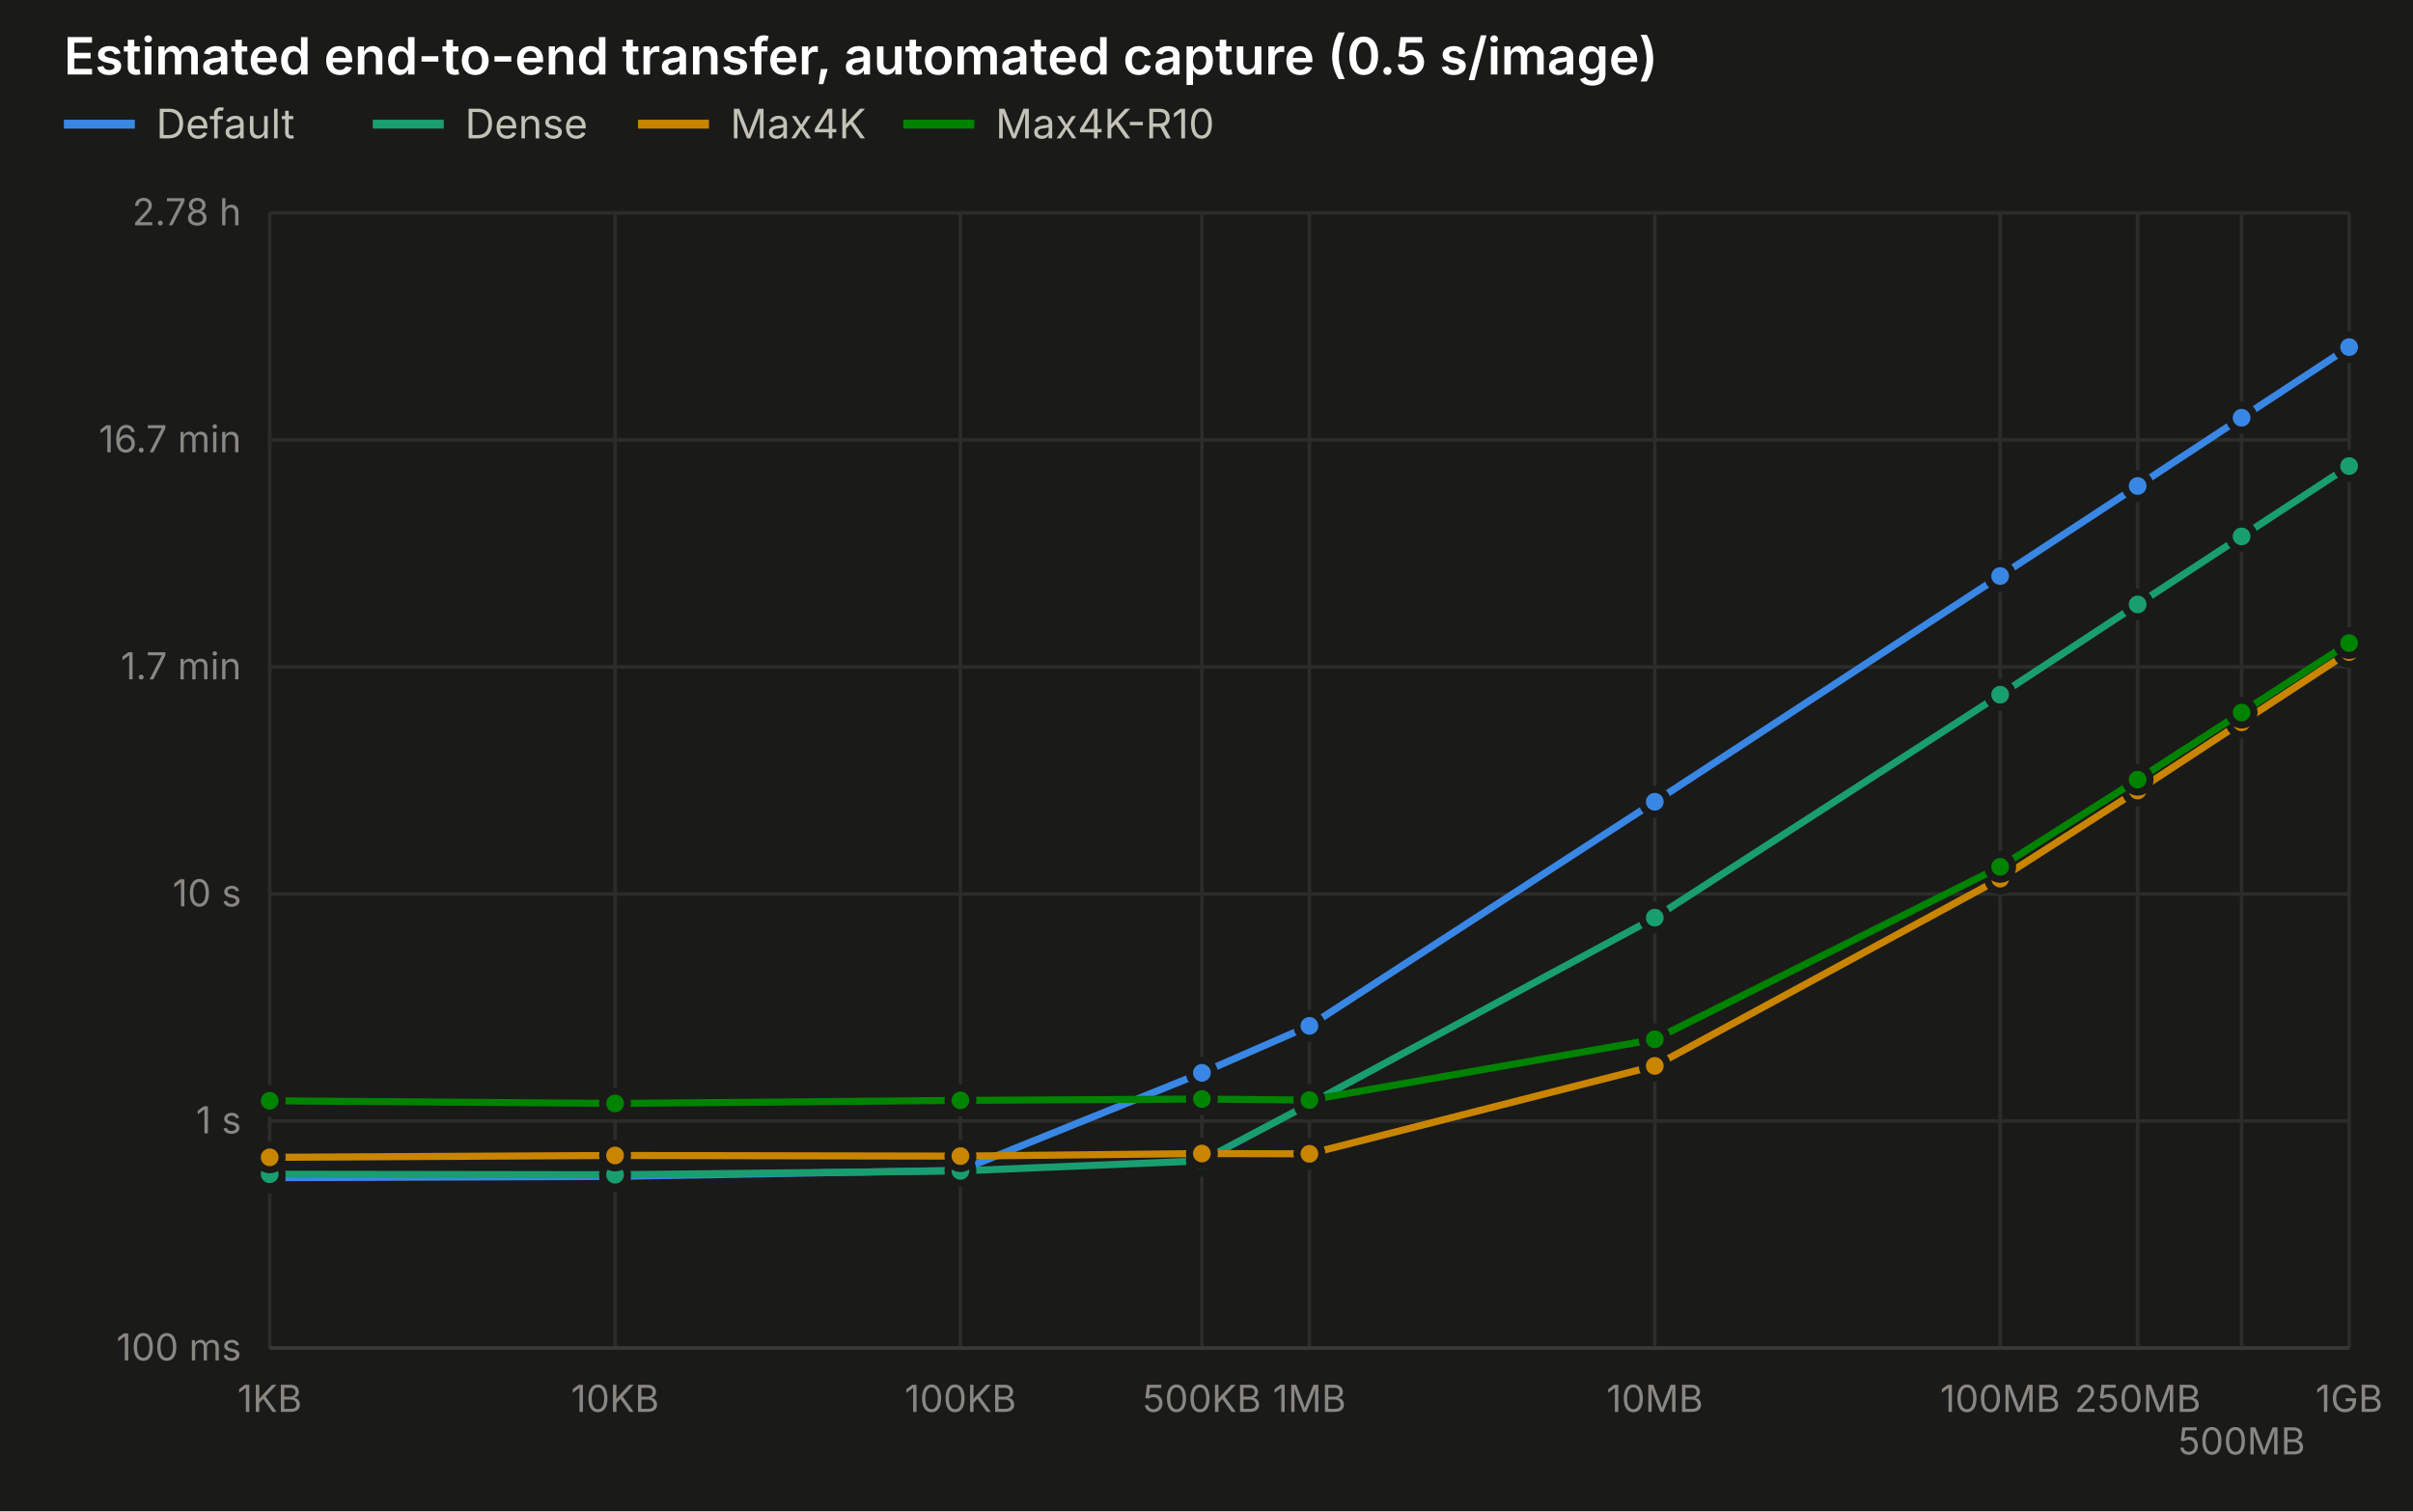
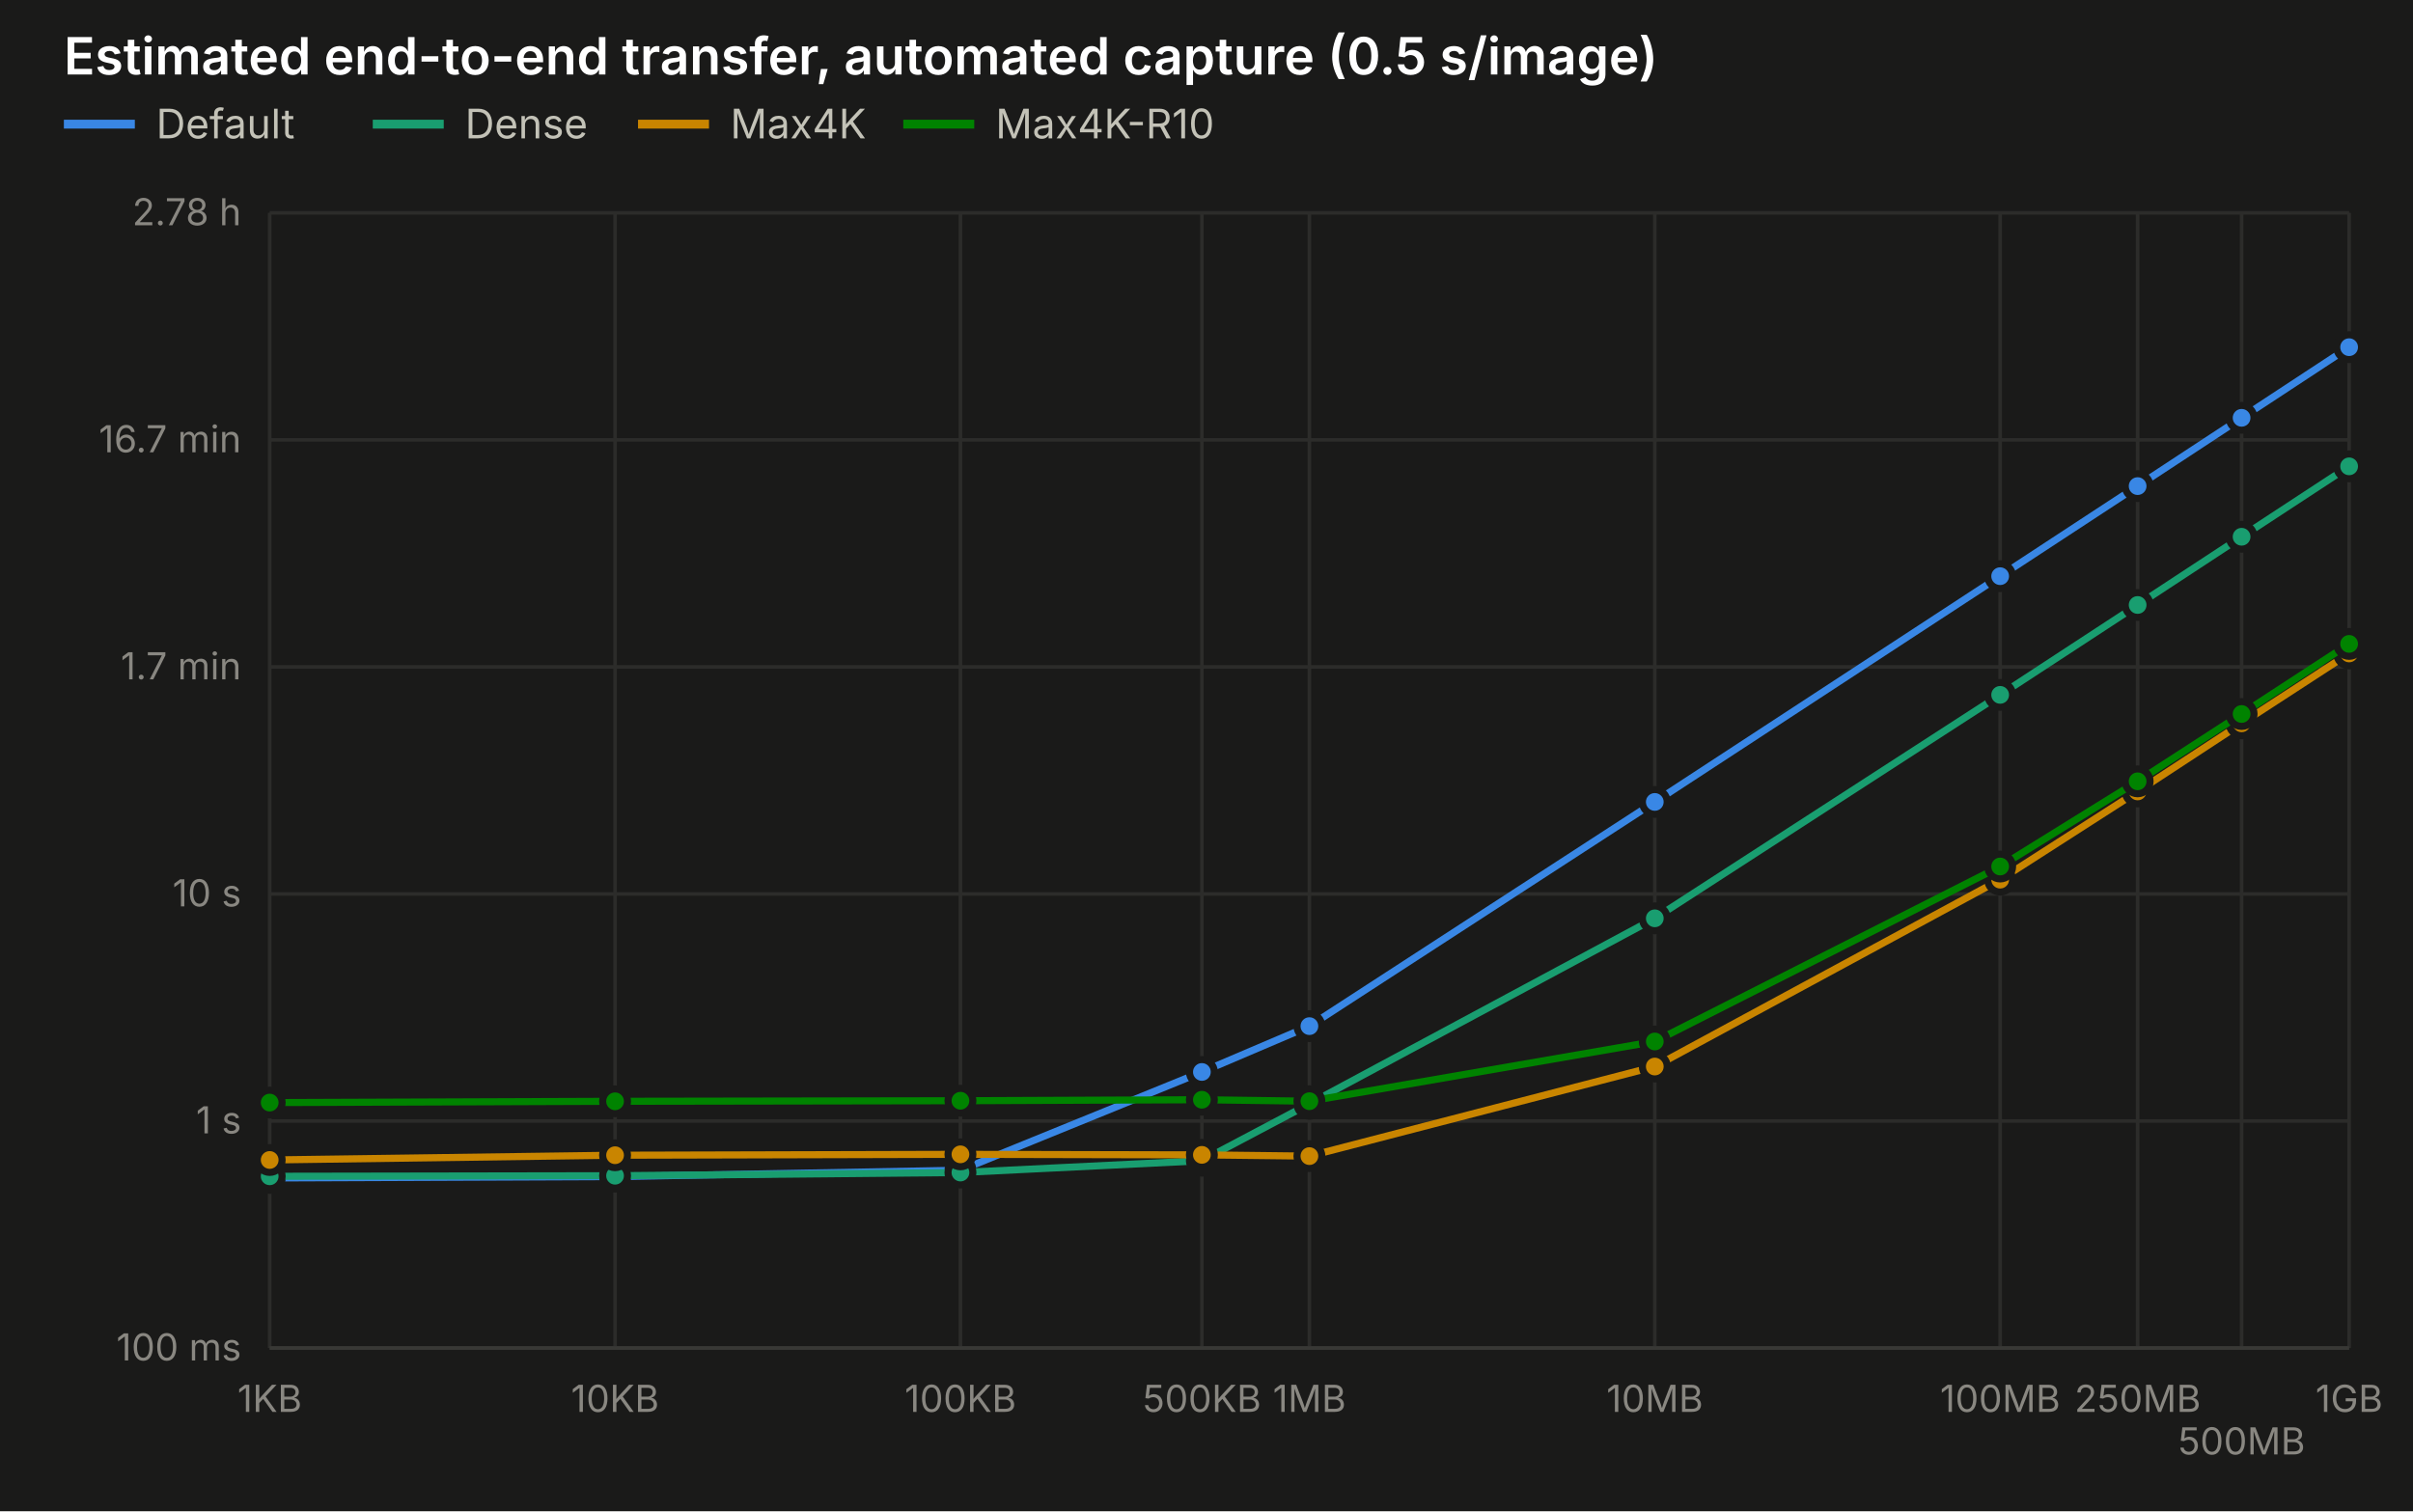
<svg xmlns="http://www.w3.org/2000/svg" viewBox="0 0 680 426" width="680" height="426" role="img" aria-label="Estimated end-to-end transfer, automated capture (0.5 s/image)">
  <rect width="680" height="426" fill="#1a1a19" />
  <text x="18" y="21" font-family="system-ui, -apple-system, Segoe UI, sans-serif" font-size="14.5" font-weight="600" fill="#ffffff">Estimated end-to-end transfer, automated capture (0.5 s/image)</text>
  <line x1="18" y1="35" x2="38" y2="35" stroke="#3987e5" stroke-width="2.5" />
  <text x="44" y="39" font-family="system-ui, -apple-system, Segoe UI, sans-serif" font-size="11.5" fill="#c3c2b7">Default</text>
  <line x1="105.05" y1="35" x2="125.05" y2="35" stroke="#199e70" stroke-width="2.5" />
  <text x="131.05" y="39" font-family="system-ui, -apple-system, Segoe UI, sans-serif" font-size="11.5" fill="#c3c2b7">Dense</text>
  <line x1="179.8" y1="35" x2="199.8" y2="35" stroke="#c98500" stroke-width="2.5" />
  <text x="205.8" y="39" font-family="system-ui, -apple-system, Segoe UI, sans-serif" font-size="11.5" fill="#c3c2b7">Max4K</text>
  <line x1="254.55" y1="35" x2="274.55" y2="35" stroke="#008300" stroke-width="2.5" />
  <text x="280.55" y="39" font-family="system-ui, -apple-system, Segoe UI, sans-serif" font-size="11.5" fill="#c3c2b7">Max4K-R10</text>
  <g transform="translate(0,46)">
    <line x1="76" y1="334" x2="662" y2="334" stroke="#2c2c2a" stroke-width="1" />
    <text x="68" y="337.5" fill="#898781" font-size="10.5" font-family="system-ui, -apple-system, Segoe UI, sans-serif" text-anchor="end">100 ms</text>
    <line x1="76" y1="270" x2="662" y2="270" stroke="#2c2c2a" stroke-width="1" />
    <text x="68" y="273.5" fill="#898781" font-size="10.5" font-family="system-ui, -apple-system, Segoe UI, sans-serif" text-anchor="end">1 s</text>
    <line x1="76" y1="206" x2="662" y2="206" stroke="#2c2c2a" stroke-width="1" />
    <text x="68" y="209.5" fill="#898781" font-size="10.5" font-family="system-ui, -apple-system, Segoe UI, sans-serif" text-anchor="end">10 s</text>
    <line x1="76" y1="142" x2="662" y2="142" stroke="#2c2c2a" stroke-width="1" />
    <text x="68" y="145.5" fill="#898781" font-size="10.5" font-family="system-ui, -apple-system, Segoe UI, sans-serif" text-anchor="end">1.7 min</text>
    <line x1="76" y1="78" x2="662" y2="78" stroke="#2c2c2a" stroke-width="1" />
    <text x="68" y="81.5" fill="#898781" font-size="10.5" font-family="system-ui, -apple-system, Segoe UI, sans-serif" text-anchor="end">16.7 min</text>
    <line x1="76" y1="14" x2="662" y2="14" stroke="#2c2c2a" stroke-width="1" />
    <text x="68" y="17.5" fill="#898781" font-size="10.5" font-family="system-ui, -apple-system, Segoe UI, sans-serif" text-anchor="end">2.78 h</text>
    <line x1="76" y1="14" x2="76" y2="334" stroke="#2c2c2a" stroke-width="1" />
    <text x="76" y="352" fill="#898781" font-size="10.5" font-family="system-ui, -apple-system, Segoe UI, sans-serif" text-anchor="middle">1KB</text>
    <line x1="173.33" y1="14" x2="173.33" y2="334" stroke="#2c2c2a" stroke-width="1" />
    <text x="173.33" y="352" fill="#898781" font-size="10.5" font-family="system-ui, -apple-system, Segoe UI, sans-serif" text-anchor="middle">10KB</text>
    <line x1="270.66" y1="14" x2="270.66" y2="334" stroke="#2c2c2a" stroke-width="1" />
    <text x="270.66" y="352" fill="#898781" font-size="10.5" font-family="system-ui, -apple-system, Segoe UI, sans-serif" text-anchor="middle">100KB</text>
    <line x1="338.7" y1="14" x2="338.7" y2="334" stroke="#2c2c2a" stroke-width="1" />
    <text x="338.7" y="352" fill="#898781" font-size="10.5" font-family="system-ui, -apple-system, Segoe UI, sans-serif" text-anchor="middle">500KB</text>
    <line x1="369" y1="14" x2="369" y2="334" stroke="#2c2c2a" stroke-width="1" />
    <text x="369" y="352" fill="#898781" font-size="10.5" font-family="system-ui, -apple-system, Segoe UI, sans-serif" text-anchor="middle">1MB</text>
    <line x1="466.33" y1="14" x2="466.33" y2="334" stroke="#2c2c2a" stroke-width="1" />
    <text x="466.33" y="352" fill="#898781" font-size="10.5" font-family="system-ui, -apple-system, Segoe UI, sans-serif" text-anchor="middle">10MB</text>
    <line x1="563.66" y1="14" x2="563.66" y2="334" stroke="#2c2c2a" stroke-width="1" />
    <text x="563.66" y="352" fill="#898781" font-size="10.5" font-family="system-ui, -apple-system, Segoe UI, sans-serif" text-anchor="middle">100MB</text>
    <line x1="602.4" y1="14" x2="602.4" y2="334" stroke="#2c2c2a" stroke-width="1" />
    <text x="602.4" y="352" fill="#898781" font-size="10.5" font-family="system-ui, -apple-system, Segoe UI, sans-serif" text-anchor="middle">250MB</text>
    <line x1="631.7" y1="14" x2="631.7" y2="334" stroke="#2c2c2a" stroke-width="1" />
    <text x="631.7" y="364" fill="#898781" font-size="10.5" font-family="system-ui, -apple-system, Segoe UI, sans-serif" text-anchor="middle">500MB</text>
    <line x1="662" y1="14" x2="662" y2="334" stroke="#2c2c2a" stroke-width="1" />
    <text x="662" y="352" fill="#898781" font-size="10.5" font-family="system-ui, -apple-system, Segoe UI, sans-serif" text-anchor="middle">1GB</text>
    <line x1="76" y1="334" x2="662" y2="334" stroke="#383835" stroke-width="1" />
-     <polyline points="76,285.98 173.33,285.62 270.66,283.92 338.7,256.43 369,243.19 466.33,180.01 563.66,116.38 602.4,90.99 631.7,71.76 662,51.85" fill="none" stroke="#3987e5" stroke-width="2" />
-     <circle cx="76" cy="285.98" r="3.5" fill="#3987e5" stroke="#1a1a19" stroke-width="2" />
-     <circle cx="173.33" cy="285.62" r="3.5" fill="#3987e5" stroke="#1a1a19" stroke-width="2" />
-     <circle cx="270.66" cy="283.92" r="3.5" fill="#3987e5" stroke="#1a1a19" stroke-width="2" />
-     <circle cx="338.7" cy="256.43" r="3.5" fill="#3987e5" stroke="#1a1a19" stroke-width="2" />
-     <circle cx="369" cy="243.19" r="3.5" fill="#3987e5" stroke="#1a1a19" stroke-width="2" />
-     <circle cx="466.33" cy="180.01" r="3.5" fill="#3987e5" stroke="#1a1a19" stroke-width="2" />
-     <circle cx="563.66" cy="116.38" r="3.5" fill="#3987e5" stroke="#1a1a19" stroke-width="2" />
-     <circle cx="602.4" cy="90.99" r="3.5" fill="#3987e5" stroke="#1a1a19" stroke-width="2" />
-     <circle cx="631.7" cy="71.76" r="3.5" fill="#3987e5" stroke="#1a1a19" stroke-width="2" />
-     <circle cx="662" cy="51.85" r="3.5" fill="#3987e5" stroke="#1a1a19" stroke-width="2" />
-     <polyline points="76,285.01 173.33,285.15 270.66,284.07 338.7,281.22 369,265.2 466.33,212.68 563.66,149.83 602.4,124.38 631.7,105.21 662,85.38" fill="none" stroke="#199e70" stroke-width="2" />
-     <circle cx="76" cy="285.01" r="3.5" fill="#199e70" stroke="#1a1a19" stroke-width="2" />
-     <circle cx="173.33" cy="285.15" r="3.5" fill="#199e70" stroke="#1a1a19" stroke-width="2" />
-     <circle cx="270.66" cy="284.07" r="3.5" fill="#199e70" stroke="#1a1a19" stroke-width="2" />
-     <circle cx="338.7" cy="281.22" r="3.5" fill="#199e70" stroke="#1a1a19" stroke-width="2" />
-     <circle cx="369" cy="265.2" r="3.5" fill="#199e70" stroke="#1a1a19" stroke-width="2" />
-     <circle cx="466.33" cy="212.68" r="3.5" fill="#199e70" stroke="#1a1a19" stroke-width="2" />
-     <circle cx="563.66" cy="149.83" r="3.5" fill="#199e70" stroke="#1a1a19" stroke-width="2" />
-     <circle cx="602.4" cy="124.38" r="3.5" fill="#199e70" stroke="#1a1a19" stroke-width="2" />
-     <circle cx="631.7" cy="105.21" r="3.5" fill="#199e70" stroke="#1a1a19" stroke-width="2" />
-     <circle cx="662" cy="85.38" r="3.5" fill="#199e70" stroke="#1a1a19" stroke-width="2" />
-     <polyline points="76,280.24 173.33,279.72 270.66,279.9 338.7,279.18 369,279.26 466.33,254.47 563.66,201.69 602.4,176.84 631.7,157.62 662,137.8" fill="none" stroke="#c98500" stroke-width="2" />
-     <circle cx="76" cy="280.24" r="3.5" fill="#c98500" stroke="#1a1a19" stroke-width="2" />
-     <circle cx="173.33" cy="279.72" r="3.5" fill="#c98500" stroke="#1a1a19" stroke-width="2" />
-     <circle cx="270.66" cy="279.9" r="3.5" fill="#c98500" stroke="#1a1a19" stroke-width="2" />
-     <circle cx="338.7" cy="279.18" r="3.5" fill="#c98500" stroke="#1a1a19" stroke-width="2" />
-     <circle cx="369" cy="279.26" r="3.5" fill="#c98500" stroke="#1a1a19" stroke-width="2" />
-     <circle cx="466.33" cy="254.47" r="3.5" fill="#c98500" stroke="#1a1a19" stroke-width="2" />
-     <circle cx="563.66" cy="201.69" r="3.5" fill="#c98500" stroke="#1a1a19" stroke-width="2" />
-     <circle cx="602.4" cy="176.84" r="3.5" fill="#c98500" stroke="#1a1a19" stroke-width="2" />
-     <circle cx="631.7" cy="157.62" r="3.5" fill="#c98500" stroke="#1a1a19" stroke-width="2" />
-     <circle cx="662" cy="137.8" r="3.5" fill="#c98500" stroke="#1a1a19" stroke-width="2" />
-     <polyline points="76,264.3 173.33,265.05 270.66,264.19 338.7,263.81 369,264.11 466.33,246.98 563.66,198.36 602.4,173.78 631.7,154.86 662,135.28" fill="none" stroke="#008300" stroke-width="2" />
-     <circle cx="76" cy="264.3" r="3.5" fill="#008300" stroke="#1a1a19" stroke-width="2" />
-     <circle cx="173.33" cy="265.05" r="3.5" fill="#008300" stroke="#1a1a19" stroke-width="2" />
-     <circle cx="270.66" cy="264.19" r="3.5" fill="#008300" stroke="#1a1a19" stroke-width="2" />
-     <circle cx="338.7" cy="263.81" r="3.5" fill="#008300" stroke="#1a1a19" stroke-width="2" />
-     <circle cx="369" cy="264.11" r="3.5" fill="#008300" stroke="#1a1a19" stroke-width="2" />
-     <circle cx="466.33" cy="246.98" r="3.5" fill="#008300" stroke="#1a1a19" stroke-width="2" />
-     <circle cx="563.66" cy="198.36" r="3.5" fill="#008300" stroke="#1a1a19" stroke-width="2" />
-     <circle cx="602.4" cy="173.78" r="3.5" fill="#008300" stroke="#1a1a19" stroke-width="2" />
-     <circle cx="631.7" cy="154.86" r="3.5" fill="#008300" stroke="#1a1a19" stroke-width="2" />
-     <circle cx="662" cy="135.28" r="3.5" fill="#008300" stroke="#1a1a19" stroke-width="2" />
+     <polyline points="76,286.06 173.33,285.68 270.66,283.88 338.7,256.18 369,243.26 466.33,180.06 563.66,116.42 602.4,91.03 631.7,71.78 662,51.87" fill="none" stroke="#3987e5" stroke-width="2" />
+     <circle cx="76" cy="286.06" r="3.5" fill="#3987e5" stroke="#1a1a19" stroke-width="2" />
+     <circle cx="173.33" cy="285.68" r="3.5" fill="#3987e5" stroke="#1a1a19" stroke-width="2" />
+     <circle cx="270.66" cy="283.88" r="3.5" fill="#3987e5" stroke="#1a1a19" stroke-width="2" />
+     <circle cx="338.7" cy="256.18" r="3.5" fill="#3987e5" stroke="#1a1a19" stroke-width="2" />
+     <circle cx="369" cy="243.26" r="3.5" fill="#3987e5" stroke="#1a1a19" stroke-width="2" />
+     <circle cx="466.33" cy="180.06" r="3.5" fill="#3987e5" stroke="#1a1a19" stroke-width="2" />
+     <circle cx="563.66" cy="116.42" r="3.5" fill="#3987e5" stroke="#1a1a19" stroke-width="2" />
+     <circle cx="602.4" cy="91.03" r="3.5" fill="#3987e5" stroke="#1a1a19" stroke-width="2" />
+     <circle cx="631.7" cy="71.78" r="3.5" fill="#3987e5" stroke="#1a1a19" stroke-width="2" />
+     <circle cx="662" cy="51.87" r="3.5" fill="#3987e5" stroke="#1a1a19" stroke-width="2" />
+     <polyline points="76,285.59 173.33,285.43 270.66,284.53 338.7,281.2 369,265.16 466.33,212.87 563.66,149.88 602.4,124.54 631.7,105.31 662,85.46" fill="none" stroke="#199e70" stroke-width="2" />
+     <circle cx="76" cy="285.59" r="3.5" fill="#199e70" stroke="#1a1a19" stroke-width="2" />
+     <circle cx="173.33" cy="285.43" r="3.5" fill="#199e70" stroke="#1a1a19" stroke-width="2" />
+     <circle cx="270.66" cy="284.53" r="3.5" fill="#199e70" stroke="#1a1a19" stroke-width="2" />
+     <circle cx="338.7" cy="281.2" r="3.5" fill="#199e70" stroke="#1a1a19" stroke-width="2" />
+     <circle cx="369" cy="265.16" r="3.5" fill="#199e70" stroke="#1a1a19" stroke-width="2" />
+     <circle cx="466.33" cy="212.87" r="3.5" fill="#199e70" stroke="#1a1a19" stroke-width="2" />
+     <circle cx="563.66" cy="149.88" r="3.5" fill="#199e70" stroke="#1a1a19" stroke-width="2" />
+     <circle cx="602.4" cy="124.54" r="3.5" fill="#199e70" stroke="#1a1a19" stroke-width="2" />
+     <circle cx="631.7" cy="105.31" r="3.5" fill="#199e70" stroke="#1a1a19" stroke-width="2" />
+     <circle cx="662" cy="85.46" r="3.5" fill="#199e70" stroke="#1a1a19" stroke-width="2" />
+     <polyline points="76,280.99 173.33,279.65 270.66,279.4 338.7,279.55 369,279.9 466.33,254.65 563.66,201.97 602.4,177.1 631.7,157.9 662,138.2" fill="none" stroke="#c98500" stroke-width="2" />
+     <circle cx="76" cy="280.99" r="3.5" fill="#c98500" stroke="#1a1a19" stroke-width="2" />
+     <circle cx="173.33" cy="279.65" r="3.5" fill="#c98500" stroke="#1a1a19" stroke-width="2" />
+     <circle cx="270.66" cy="279.4" r="3.5" fill="#c98500" stroke="#1a1a19" stroke-width="2" />
+     <circle cx="338.7" cy="279.55" r="3.5" fill="#c98500" stroke="#1a1a19" stroke-width="2" />
+     <circle cx="369" cy="279.9" r="3.5" fill="#c98500" stroke="#1a1a19" stroke-width="2" />
+     <circle cx="466.33" cy="254.65" r="3.5" fill="#c98500" stroke="#1a1a19" stroke-width="2" />
+     <circle cx="563.66" cy="201.97" r="3.5" fill="#c98500" stroke="#1a1a19" stroke-width="2" />
+     <circle cx="602.4" cy="177.1" r="3.5" fill="#c98500" stroke="#1a1a19" stroke-width="2" />
+     <circle cx="631.7" cy="157.9" r="3.5" fill="#c98500" stroke="#1a1a19" stroke-width="2" />
+     <circle cx="662" cy="138.2" r="3.5" fill="#c98500" stroke="#1a1a19" stroke-width="2" />
+     <polyline points="76,264.81 173.33,264.45 270.66,264.29 338.7,264.01 369,264.42 466.33,247.59 563.66,198.26 602.4,174.25 631.7,155.27 662,135.51" fill="none" stroke="#008300" stroke-width="2" />
+     <circle cx="76" cy="264.81" r="3.5" fill="#008300" stroke="#1a1a19" stroke-width="2" />
+     <circle cx="173.33" cy="264.45" r="3.5" fill="#008300" stroke="#1a1a19" stroke-width="2" />
+     <circle cx="270.66" cy="264.29" r="3.5" fill="#008300" stroke="#1a1a19" stroke-width="2" />
+     <circle cx="338.7" cy="264.01" r="3.5" fill="#008300" stroke="#1a1a19" stroke-width="2" />
+     <circle cx="369" cy="264.42" r="3.5" fill="#008300" stroke="#1a1a19" stroke-width="2" />
+     <circle cx="466.33" cy="247.59" r="3.5" fill="#008300" stroke="#1a1a19" stroke-width="2" />
+     <circle cx="563.66" cy="198.26" r="3.5" fill="#008300" stroke="#1a1a19" stroke-width="2" />
+     <circle cx="602.4" cy="174.25" r="3.5" fill="#008300" stroke="#1a1a19" stroke-width="2" />
+     <circle cx="631.7" cy="155.27" r="3.5" fill="#008300" stroke="#1a1a19" stroke-width="2" />
+     <circle cx="662" cy="135.51" r="3.5" fill="#008300" stroke="#1a1a19" stroke-width="2" />
  </g>
</svg>
